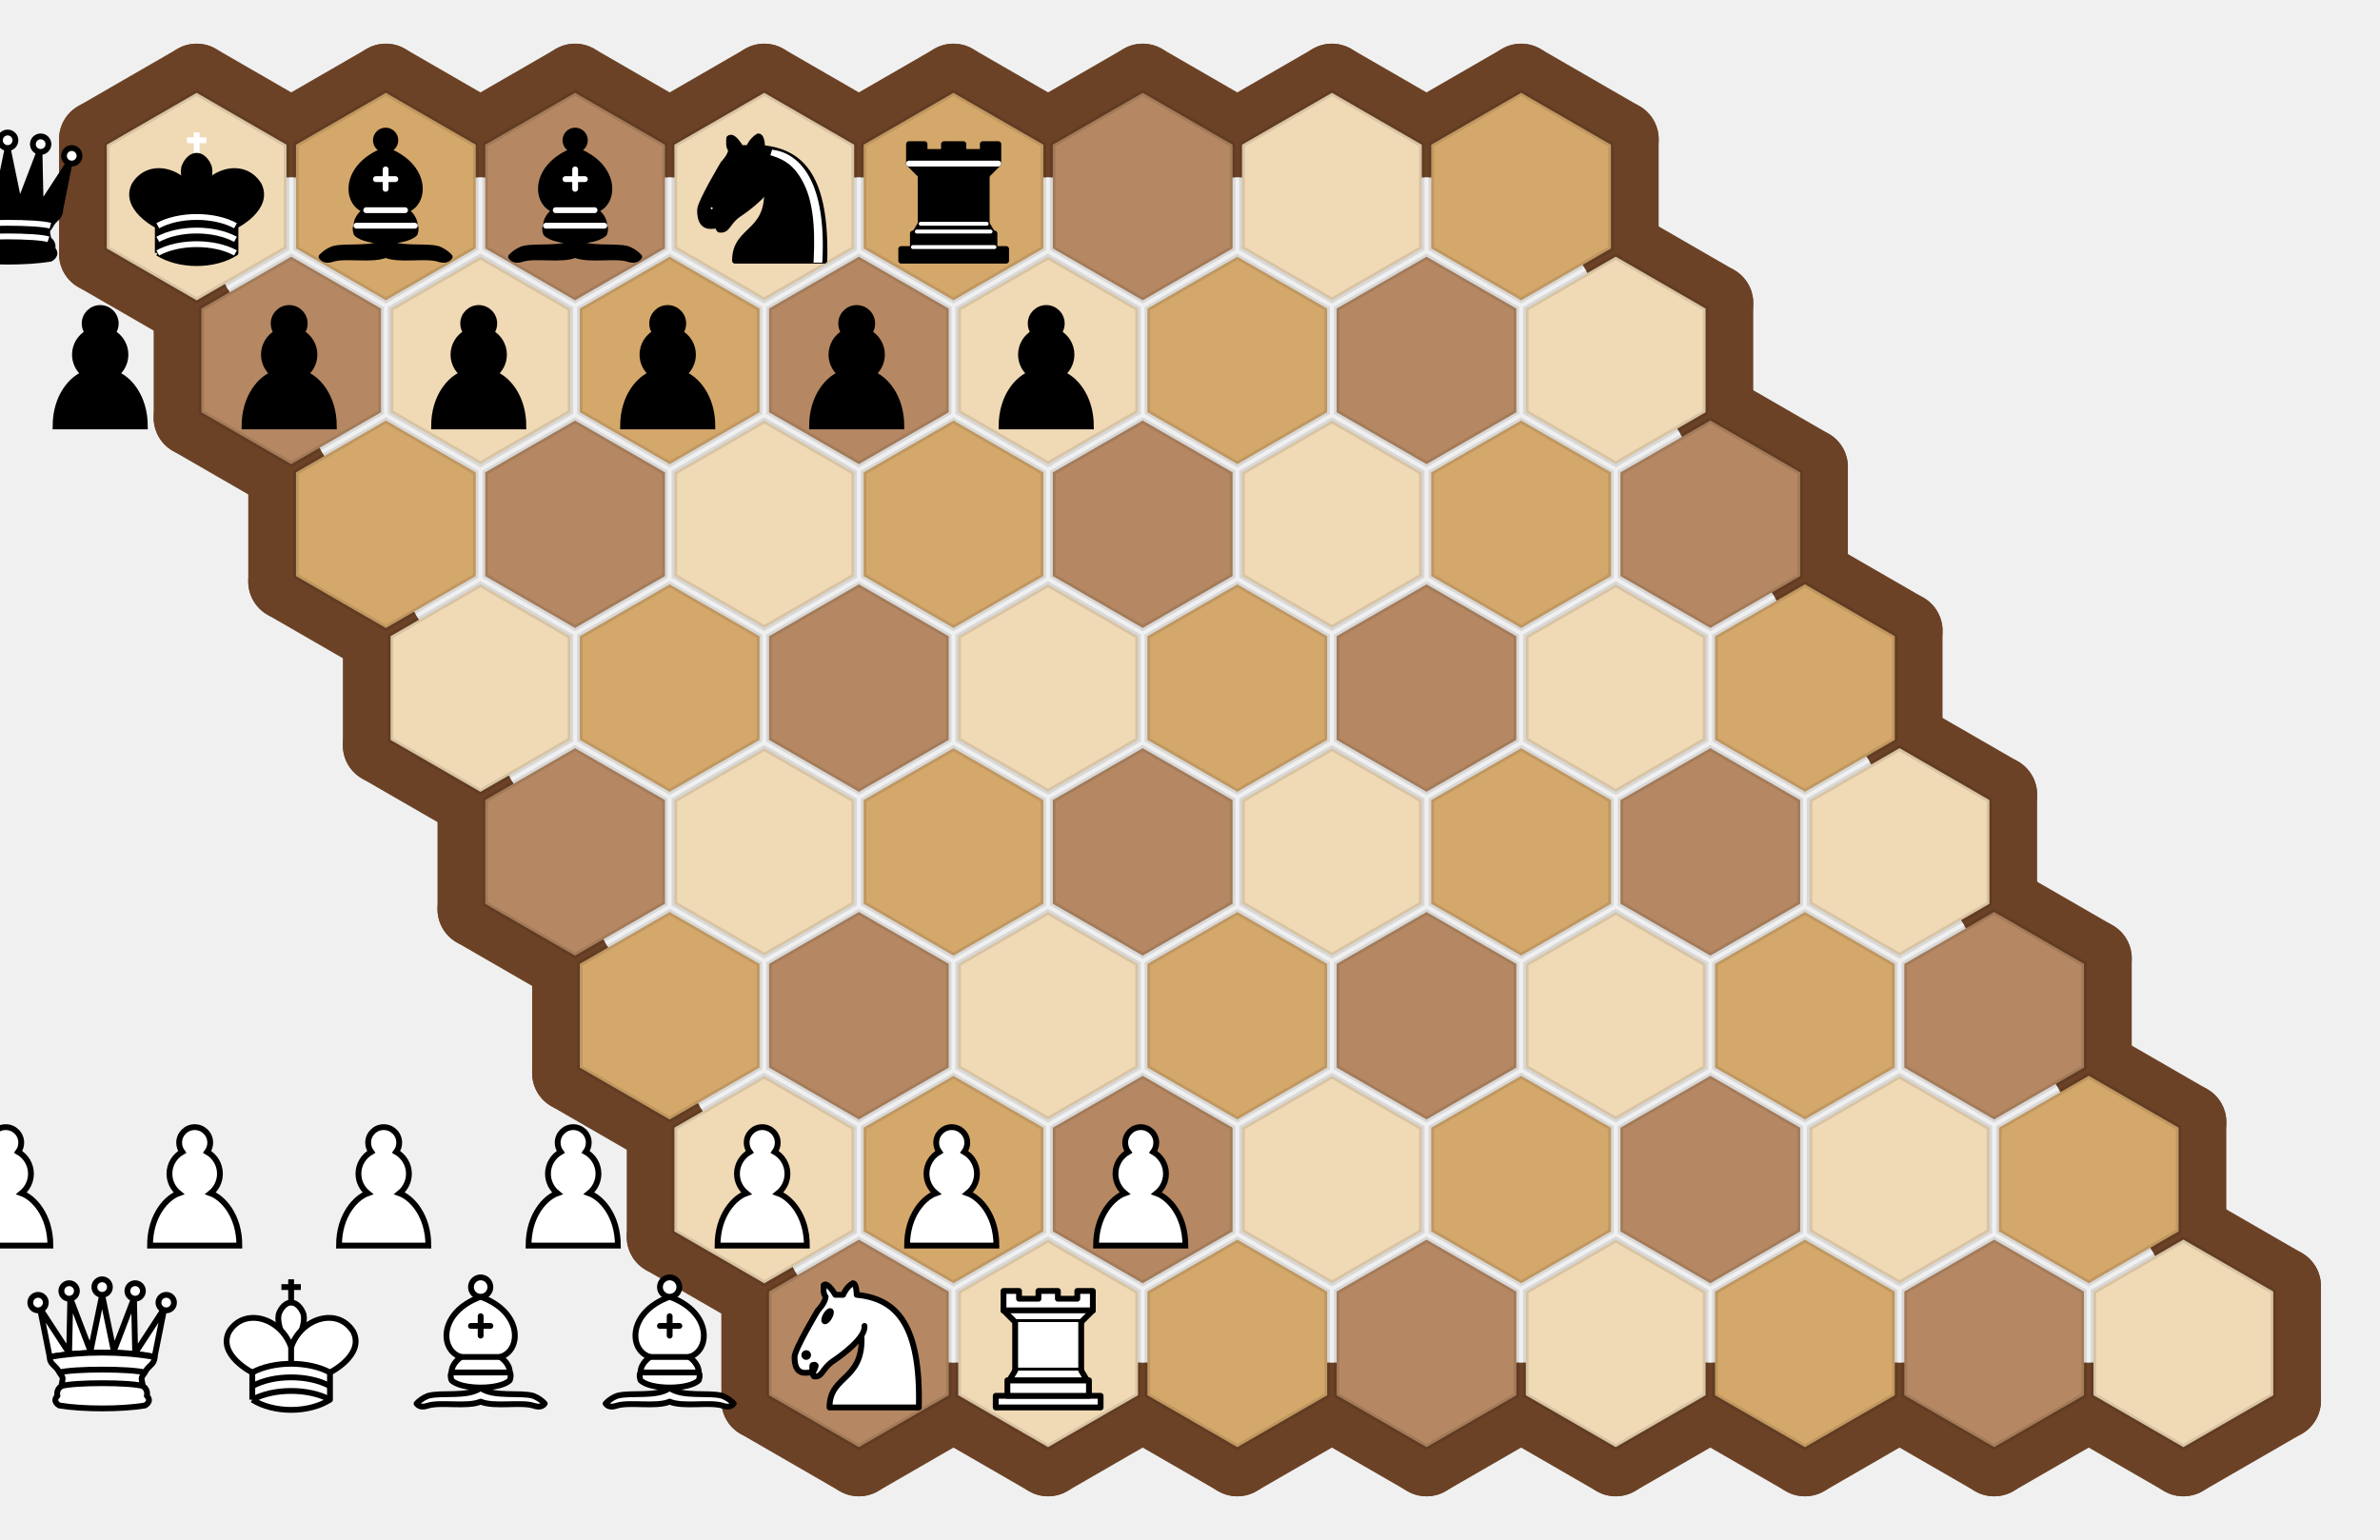
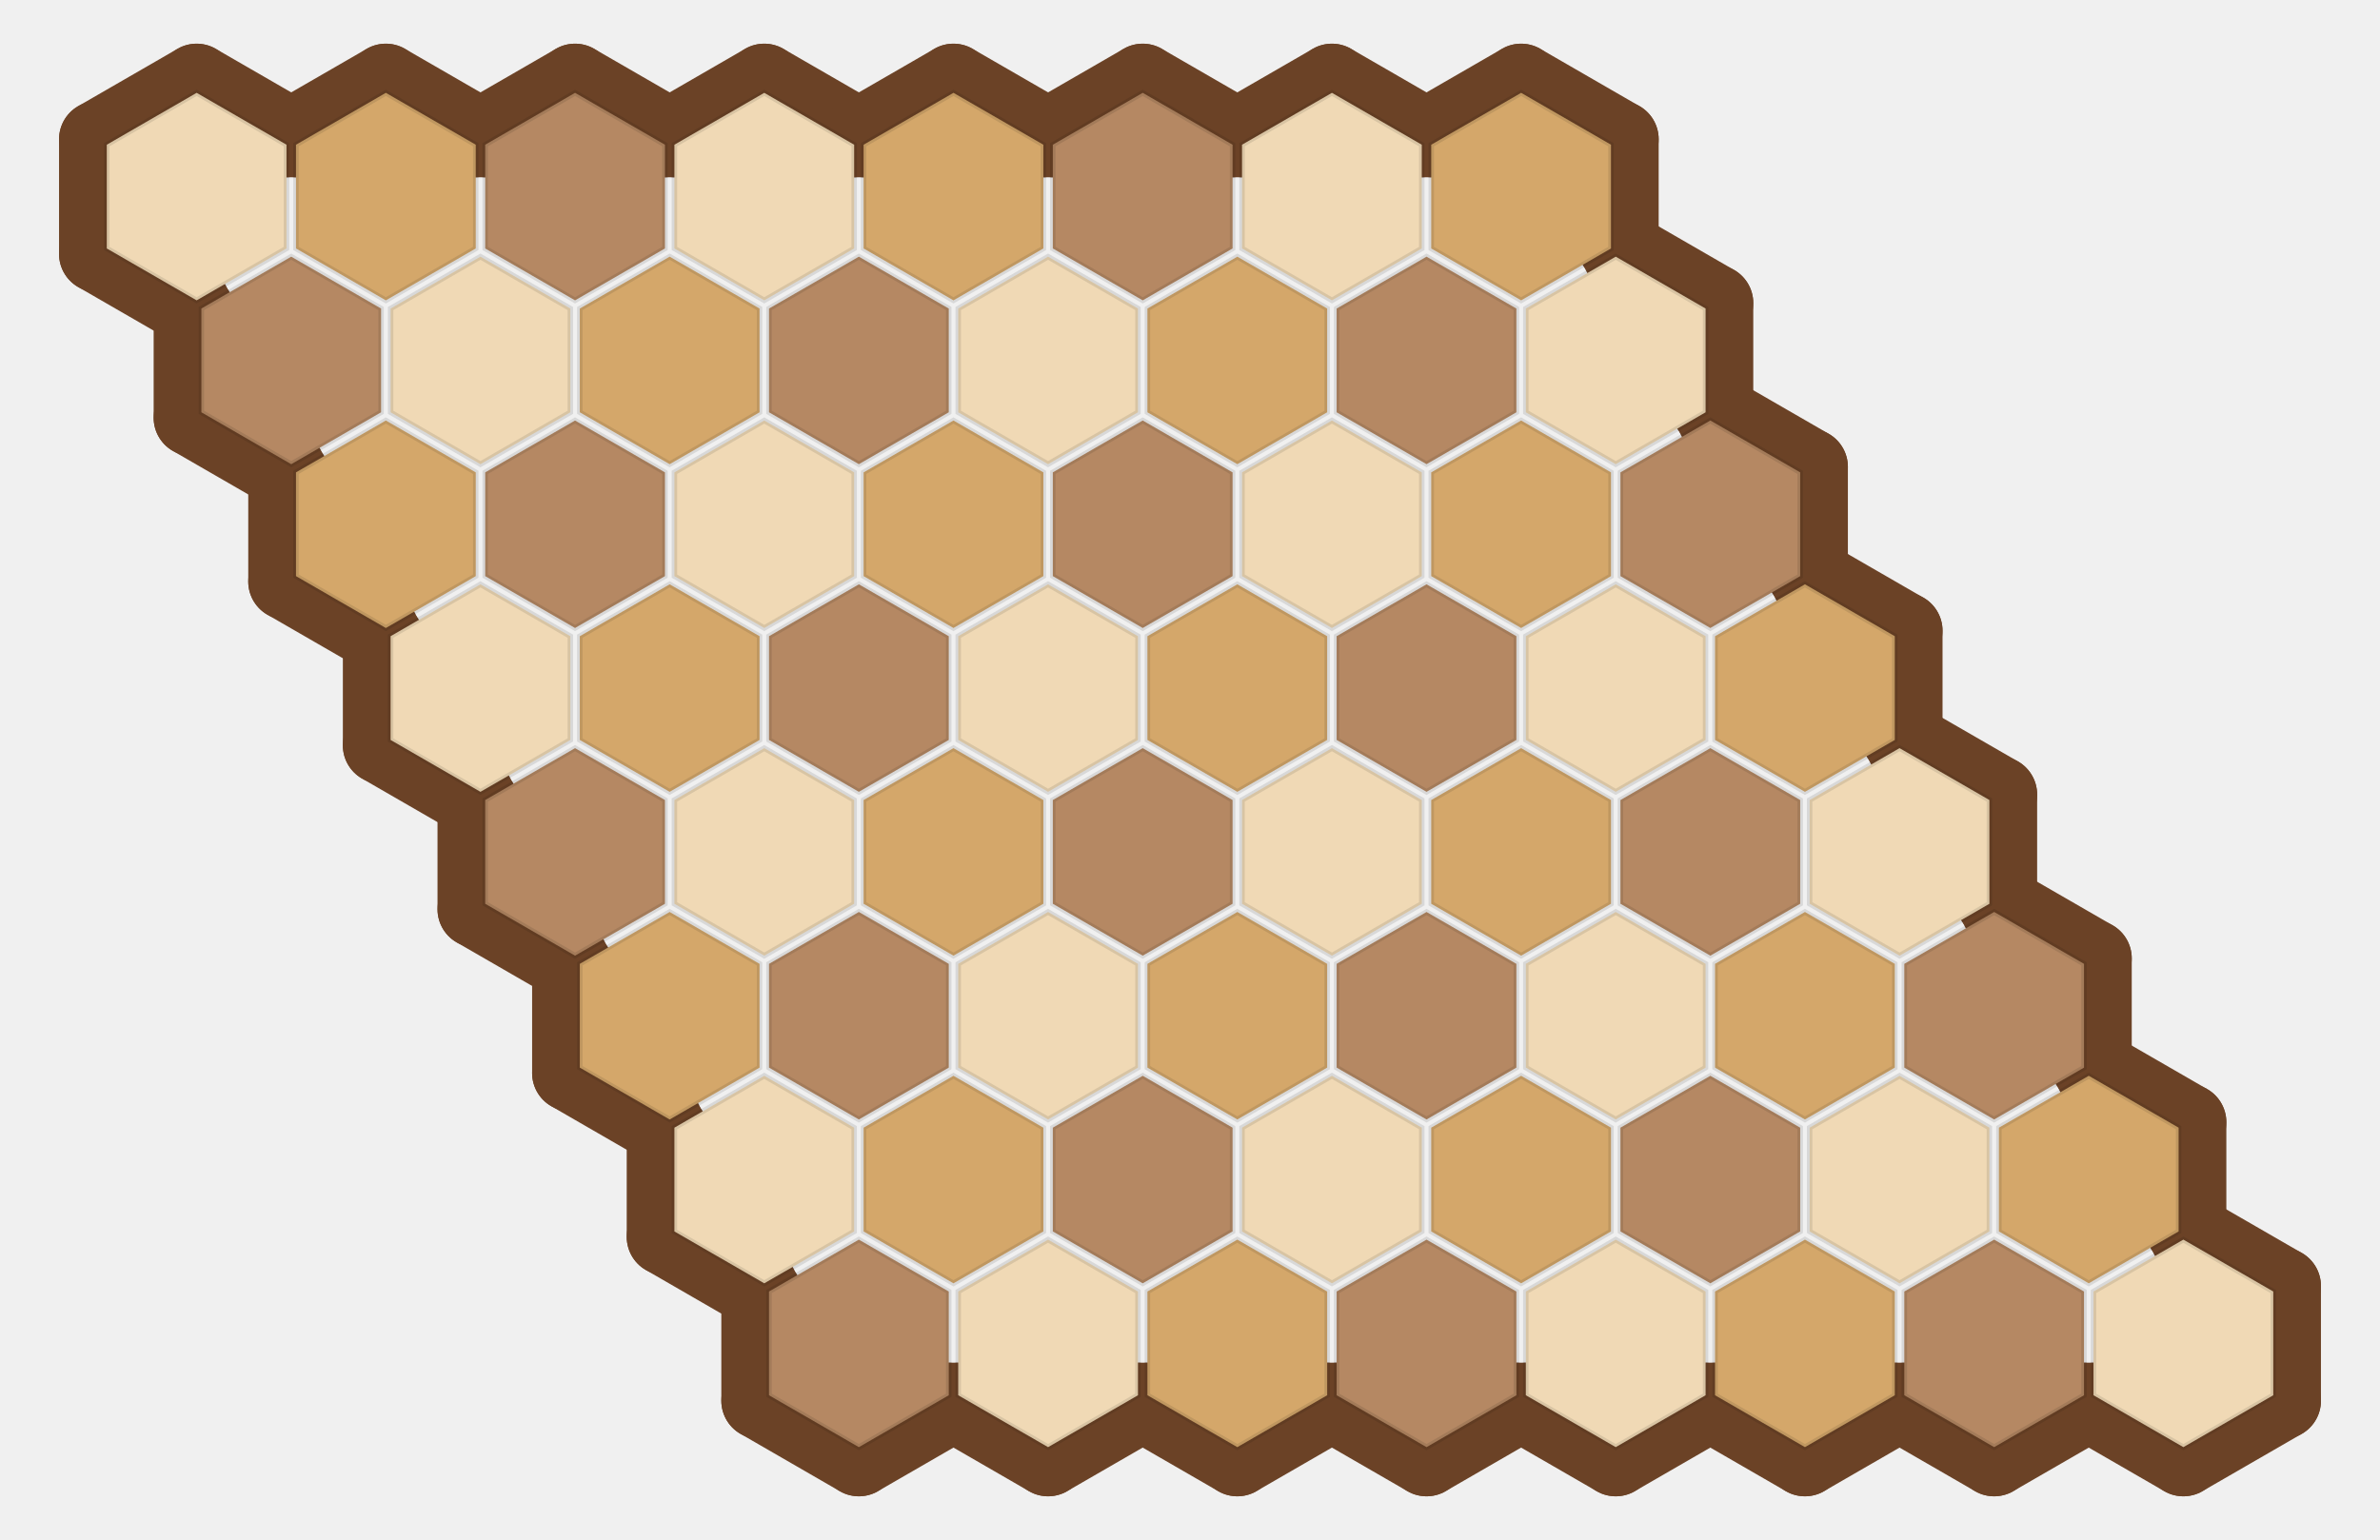
<svg xmlns="http://www.w3.org/2000/svg" viewBox="0 0 435.731 282" width="435.731" height="282">
-   <defs>
-     <symbol id="piece-mce-chess-bQ" viewBox="0 0 45 45">
-       <g style="fill:#000;stroke:#000;stroke-width:1.5;stroke-linejoin:round">
-         <path d="M 9,26 C 17.5,24.5 30,24.5 36,26 L 38.5,13.5 L 31,25 L 30.7,10.9 L 25.5,24.5 L 22.5,10 L 19.5,24.5 L 14.3,10.9 L 14,25 L 6.5,13.5 L 9,26 z" />
-         <path d="M 9,26 C 9,28 10.5,28 11.5,30 C 12.5,31.5 12.5,31 12,33.5 C 10.5,34.5 11,36 11,36 C 9.5,37.5 11.5,38.5 11.5,38.5 C 17.5,39.5 27.5,39.5 33.5,38.5 C 33.5,38.5 35.5,37.5 34,36 C 34,36 34.5,34.5 33,33.5 C 32.5,31 32.5,31.5 33.5,30 C 34.5,28 36,28 36,26 C 27.5,24.5 17.5,24.5 9,26 z" />
-         <path d="M 11.5,30 C 15,29 30,29 33.5,30" style="fill:none;stroke:#fff" />
-         <path d="M 12,33.5 C 15,32.5 30,32.5 33,33.5" style="fill:none;stroke:#fff" />
-         <circle cx="6" cy="12" r="2" style="fill:#fff" />
-         <circle cx="14" cy="9" r="2" style="fill:#fff" />
-         <circle cx="22.5" cy="8" r="2" style="fill:#fff" />
-         <circle cx="31" cy="9" r="2" style="fill:#fff" />
-         <circle cx="39" cy="12" r="2" style="fill:#fff" />
-       </g>
-     </symbol>
-     <symbol id="piece-mce-chess-bP" viewBox="0 0 45 45">
-       <path d="M 22,9 C 19.79,9 18,10.79 18,13 C 18,13.89 18.29,14.71 18.78,15.38 C 16.83,16.5 15.5,18.59 15.5,21 C 15.5,23.03 16.44,24.84 17.91,26.03 C 14.91,27.09 10.5,31.58 10.5,39.5 L 33.5,39.5 C 33.5,31.58 29.09,27.09 26.09,26.03 C 27.56,24.84 28.5,23.03 28.5,21 C 28.5,18.59 27.17,16.5 25.22,15.38 C 25.71,14.71 26,13.89 26,13 C 26,10.79 24.21,9 22,9 z" style="fill:#000;stroke:#000;stroke-width:1.5;stroke-linecap:round" />
-     </symbol>
-     <symbol id="piece-mce-chess-wP" viewBox="0 0 45 45">
-       <path d="M 22,9 C 19.79,9 18,10.79 18,13 C 18,13.89 18.29,14.71 18.78,15.38 C 16.83,16.5 15.5,18.59 15.5,21 C 15.5,23.03 16.44,24.84 17.91,26.03 C 14.91,27.09 10.5,31.58 10.5,39.5 L 33.5,39.5 C 33.5,31.58 29.09,27.09 26.09,26.03 C 27.56,24.84 28.5,23.03 28.5,21 C 28.5,18.59 27.17,16.5 25.22,15.38 C 25.71,14.71 26,13.89 26,13 C 26,10.79 24.21,9 22,9 z" style="fill:#fff;stroke:#000;stroke-width:1.5;stroke-linecap:round" />
-     </symbol>
-     <symbol id="piece-mce-chess-wB" viewBox="0 0 45 45">
-       <g style="fill:none;stroke:#000;stroke-width:1.5;stroke-linecap:round;stroke-linejoin:round">
-         <g style="fill:#fff;stroke-linecap:butt">
-           <path d="M 9,36 C 12.39,35.03 19.11,36.43 22.5,34 C 25.89,36.43 32.61,35.03 36,36 C 36,36 37.65,36.54 39,38 C 38.32,38.97 37.2,38.91 36,38.5 C 32.61,37.53 25.89,38.96 22.5,37.5 C 19.11,38.96 12.39,37.53 9,38.5 C 7.8,38.91 6.68,38.97 6,38 C 7.35,36.54 9,36 9,36 z" />
-           <path d="M 15,32 C 17.5,34.5 27.5,34.5 30,32 C 30.5,30.5 30,30 30,30 C 30,27.5 27.5,26 27.5,26 C 33,24.5 33.5,14.5 22.5,10.5 C 11.5,14.5 12,24.5 17.5,26 C 17.5,26 15,27.5 15,30 C 15,30 14.5,30.5 15,32 z" />
-           <path d="M 25,8 A 2.5,2.5 0 1 1 20,8 A 2.5,2.5 0 1 1 25,8 z" />
-         </g>
-         <path d="M 17.5,26 L 27.5,26 M 15,30 L 30,30 M 22.5,15.5 L 22.5,20.5 M 20,18 L 25,18" style="fill:none;stroke:#000;stroke-linejoin:miter" />
-       </g>
-     </symbol>
-     <symbol id="piece-mce-chess-bB" viewBox="0 0 45 45">
-       <g style="fill:none;stroke:#000;stroke-width:1.5;stroke-linecap:round;stroke-linejoin:round">
-         <g style="fill:#000;stroke-linecap:butt">
-           <path d="M 9,36 C 12.39,35.03 19.11,36.43 22.5,34 C 25.89,36.43 32.61,35.03 36,36 C 36,36 37.65,36.54 39,38 C 38.32,38.97 37.2,38.91 36,38.5 C 32.61,37.53 25.89,38.96 22.5,37.5 C 19.11,38.96 12.39,37.53 9,38.5 C 7.8,38.91 6.68,38.97 6,38 C 7.35,36.54 9,36 9,36 z" />
-           <path d="M 15,32 C 17.5,34.5 27.5,34.5 30,32 C 30.5,30.5 30,30 30,30 C 30,27.5 27.5,26 27.5,26 C 33,24.5 33.5,14.5 22.5,10.5 C 11.5,14.5 12,24.5 17.5,26 C 17.5,26 15,27.5 15,30 C 15,30 14.5,30.5 15,32 z" />
-           <path d="M 25,8 A 2.5,2.5 0 1 1 20,8 A 2.5,2.5 0 1 1 25,8 z" />
-         </g>
-         <path d="M 17.5,26 L 27.5,26 M 15,30 L 30,30 M 22.5,15.5 L 22.5,20.5 M 20,18 L 25,18" style="fill:none;stroke:#fff;stroke-linejoin:miter" />
-       </g>
-     </symbol>
-     <symbol id="piece-mce-chess-bN" viewBox="0 0 45 45">
-       <g style="fill:none;stroke:#000;stroke-width:1.5;stroke-linecap:round;stroke-linejoin:round">
-         <path d="M 22,10 C 32.5,11 38.5,18 38,39 L 15,39 C 15,30 25,32.5 23,18" style="fill:#000" />
-         <path d="M 24,18 C 24.38,20.91 18.45,25.37 16,27 C 13,29 13.18,31.34 11,31 C 9.958,30.06 12.41,27.96 11,28 C 10,28 11.19,29.23 10,30 C 9,30 5.997,31 6,26 C 6,24 12,14 12,14 C 12,14 13.89,12.1 14,10.5 C 13.27,9.506 13.5,8.5 13.5,7.5 C 14.5,6.5 16.5,10 16.5,10 L 18.5,10 C 18.5,10 19.28,8.008 21,7 C 22,7 22,10 22,10" style="fill:#000" />
-         <path d="M 9.5,25.5 A 0.5,0.5 0 1 1 8.5,25.5 A 0.5,0.5 0 1 1 9.5,25.5 z" style="fill:#fff" />
-         <path d="M 15,15.5 A 0.5,1.5 0 1 1 14,15.5 A 0.5,1.5 0 1 1 15,15.5 z" transform="matrix(0.866,0.5,-0.5,0.866,9.693,-5.173)" style="fill:#fff" />
-         <path d="M 24.55,10.4 L 24.1,11.85 L 24.6,12 C 27.75,13 30.25,14.49 32.5,18.75 C 34.75,23.01 35.75,29.06 35.25,39 L 35.2,39.5 L 37.45,39.5 L 37.5,39 C 38,28.94 36.62,22.15 34.25,17.66 C 31.88,13.17 28.46,11.02 25.06,10.5 L 24.55,10.4 z" style="fill:#fff;stroke:none" />
-       </g>
-     </symbol>
-     <symbol id="piece-mce-chess-wK" viewBox="0 0 45 45">
-       <g style="fill:#fff;stroke:#000;stroke-width:1.5;stroke-linejoin:round">
-         <path d="M 22.5,11.63 L 22.5,6" style="fill:none;stroke-linejoin:miter" />
-         <path d="M 20,8 L 25,8" style="fill:none;stroke-linejoin:miter" />
-         <path d="M 22.5,25 C 22.5,25 27,17.5 25.5,14.5 C 25.5,14.5 24.5,12 22.5,12 C 20.5,12 19.5,14.5 19.5,14.5 C 18,17.5 22.5,25 22.5,25" />
-         <path d="M 12.5,37 C 18,40.5 27,40.5 32.5,37 L 32.5,30 C 32.5,30 41.5,25.5 38.5,19.5 C 34.5,13 25,16 22.5,23.5 L 22.5,27 L 22.5,23.5 C 20,16 10.5,13 6.5,19.5 C 3.5,25.5 12.5,30 12.5,30 L 12.5,37" />
-         <path d="M 12.5,30 C 18,27 27,27 32.5,30" />
-         <path d="M 12.5,33.5 C 18,30.5 27,30.5 32.5,33.5" />
-         <path d="M 12.5,37 C 18,34 27,34 32.5,37" />
-       </g>
-     </symbol>
-     <symbol id="piece-mce-chess-bR" viewBox="0 0 45 45">
-       <g style="fill:#000;stroke:#000;stroke-width:1.5;stroke-linecap:round;stroke-linejoin:round">
-         <path d="M 9,39 L 36,39 L 36,36 L 9,36 L 9,39 z" />
-         <path d="M 12,36 L 12,32 L 33,32 L 33,36 L 12,36 z" />
-         <path d="M 11,14 L 11,9 L 15,9 L 15,11 L 20,11 L 20,9 L 25,9 L 25,11 L 30,11 L 30,9 L 34,9 L 34,14" />
-         <path d="M 34,14 L 31,17 L 14,17 L 11,14" />
-         <path d="M 31,17 L 31,29.5 L 14,29.5 L 14,17" />
-         <path d="M 31,29.5 L 32.5,32 L 12.5,32 L 14,29.5" />
-         <path d="M 11,14 L 34,14" style="fill:none;stroke:#fff;stroke-linejoin:miter" />
-         <path d="M 12,35.5 L 33,35.5" style="fill:none;stroke:#fff;stroke-width:1" />
-         <path d="M 13,31.5 L 32,31.5" style="fill:none;stroke:#fff;stroke-width:1" />
-         <path d="M 14,29.5 L 31,29.5" style="fill:none;stroke:#fff;stroke-width:1" />
-       </g>
-     </symbol>
-     <symbol id="piece-mce-chess-wQ" viewBox="0 0 45 45">
-       <g style="fill:#fff;stroke:#000;stroke-width:1.5;stroke-linejoin:round">
-         <path d="M 9,26 C 17.5,24.5 30,24.5 36,26 L 38.5,13.5 L 31,25 L 30.7,10.9 L 25.5,24.5 L 22.5,10 L 19.5,24.5 L 14.3,10.9 L 14,25 L 6.5,13.5 L 9,26 z" />
-         <path d="M 9,26 C 9,28 10.5,28 11.5,30 C 12.5,31.5 12.5,31 12,33.5 C 10.5,34.5 11,36 11,36 C 9.5,37.5 11.5,38.5 11.5,38.5 C 17.5,39.5 27.5,39.5 33.5,38.5 C 33.5,38.5 35.5,37.5 34,36 C 34,36 34.5,34.5 33,33.5 C 32.5,31 32.5,31.5 33.5,30 C 34.5,28 36,28 36,26 C 27.5,24.5 17.5,24.5 9,26 z" />
-         <path d="M 11.5,30 C 15,29 30,29 33.5,30" style="fill:none" />
-         <path d="M 12,33.5 C 15,32.5 30,32.5 33,33.5" style="fill:none" />
-         <circle cx="6" cy="12" r="2" />
-         <circle cx="14" cy="9" r="2" />
-         <circle cx="22.5" cy="8" r="2" />
-         <circle cx="31" cy="9" r="2" />
-         <circle cx="39" cy="12" r="2" />
-       </g>
-     </symbol>
-     <symbol id="piece-mce-chess-wN" viewBox="0 0 45 45">
-       <g style="fill:none;stroke:#000;stroke-width:1.5;stroke-linecap:round;stroke-linejoin:round">
-         <path d="M 22,10 C 32.5,11 38.5,18 38,39 L 15,39 C 15,30 25,32.5 23,18" style="fill:#fff" />
-         <path d="M 24,18 C 24.38,20.91 18.45,25.37 16,27 C 13,29 13.18,31.34 11,31 C 9.958,30.06 12.41,27.96 11,28 C 10,28 11.19,29.23 10,30 C 9,30 5.997,31 6,26 C 6,24 12,14 12,14 C 12,14 13.89,12.1 14,10.5 C 13.27,9.506 13.5,8.5 13.5,7.5 C 14.5,6.5 16.5,10 16.5,10 L 18.5,10 C 18.5,10 19.28,8.008 21,7 C 22,7 22,10 22,10" style="fill:#fff" />
-         <path d="M 9.5,25.5 A 0.5,0.5 0 1 1 8.5,25.5 A 0.5,0.5 0 1 1 9.5,25.5 z" style="fill:#000" />
-         <path d="M 15,15.5 A 0.5,1.5 0 1 1 14,15.5 A 0.5,1.5 0 1 1 15,15.5 z" transform="matrix(0.866,0.5,-0.5,0.866,9.693,-5.173)" style="fill:#000" />
-       </g>
-     </symbol>
-     <symbol id="piece-mce-chess-wR" viewBox="0 0 45 45">
-       <g style="fill:#fff;stroke:#000;stroke-width:1.5;stroke-linecap:round;stroke-linejoin:round">
-         <path d="M 9,39 L 36,39 L 36,36 L 9,36 L 9,39 z" />
-         <path d="M 12,36 L 12,32 L 33,32 L 33,36 L 12,36 z" />
-         <path d="M 11,14 L 11,9 L 15,9 L 15,11 L 20,11 L 20,9 L 25,9 L 25,11 L 30,11 L 30,9 L 34,9 L 34,14" />
-         <path d="M 34,14 L 31,17 L 14,17 L 11,14" />
-         <path d="M 31,17 L 31,29.5 L 14,29.5 L 14,17" />
-         <path d="M 31,29.5 L 32.5,32 L 12.5,32 L 14,29.5" />
-         <path d="M 11,14 L 34,14" style="fill:none" />
-       </g>
-     </symbol>
-     <symbol id="piece-mce-chess-bK" viewBox="0 0 45 45">
-       <g style="fill:#000;stroke:#000;stroke-width:1.5;stroke-linejoin:round">
-         <path d="M 22.5,11.63 L 22.5,6" style="fill:none;stroke:#fff;stroke-linejoin:miter" />
-         <path d="M 20,8 L 25,8" style="fill:none;stroke:#fff;stroke-linejoin:miter" />
-         <path d="M 22.5,25 C 22.5,25 27,17.5 25.5,14.5 C 25.5,14.5 24.5,12 22.5,12 C 20.5,12 19.5,14.5 19.5,14.5 C 18,17.5 22.5,25 22.5,25" />
-         <path d="M 12.5,37 C 18,40.5 27,40.5 32.5,37 L 32.5,30 C 32.5,30 41.5,25.5 38.5,19.5 C 34.5,13 25,16 22.5,23.5 L 22.5,27 L 22.5,23.5 C 20,16 10.5,13 6.5,19.5 C 3.5,25.5 12.5,30 12.5,30 L 12.5,37" />
-         <path d="M 12.5,30 C 18,27 27,27 32.5,30" style="fill:none;stroke:#fff" />
-         <path d="M 12.5,33.5 C 18,30.5 27,30.5 32.5,33.5" style="fill:none;stroke:#fff" />
-         <path d="M 12.5,37 C 18,34 27,34 32.5,37" style="fill:none;stroke:#fff" />
-       </g>
-     </symbol>
-   </defs>
  <g fill="none" stroke="#6b4226" stroke-width="14" stroke-linecap="round" stroke-linejoin="round">
    <line x1="36.00" y1="57.00" x2="17.81" y2="46.50" />
    <line x1="17.81" y1="46.50" x2="17.81" y2="25.50" />
    <line x1="17.81" y1="25.50" x2="36.00" y2="15.00" />
    <line x1="36.00" y1="15.00" x2="54.19" y2="25.50" />
    <line x1="52.45" y1="25.50" x2="70.64" y2="15.00" />
    <line x1="70.64" y1="15.00" x2="88.83" y2="25.50" />
    <line x1="87.10" y1="25.50" x2="105.28" y2="15.00" />
    <line x1="105.28" y1="15.00" x2="123.47" y2="25.50" />
    <line x1="121.74" y1="25.50" x2="139.92" y2="15.00" />
    <line x1="139.92" y1="15.00" x2="158.11" y2="25.50" />
    <line x1="156.38" y1="25.50" x2="174.56" y2="15.00" />
    <line x1="174.56" y1="15.00" x2="192.75" y2="25.50" />
    <line x1="191.02" y1="25.50" x2="209.21" y2="15.00" />
    <line x1="209.21" y1="15.00" x2="227.39" y2="25.50" />
    <line x1="225.66" y1="25.50" x2="243.85" y2="15.00" />
    <line x1="243.85" y1="15.00" x2="262.03" y2="25.50" />
    <line x1="296.67" y1="25.50" x2="296.67" y2="46.50" />
    <line x1="260.30" y1="25.50" x2="278.49" y2="15.00" />
    <line x1="278.49" y1="15.00" x2="296.67" y2="25.50" />
    <line x1="53.32" y1="87.00" x2="35.13" y2="76.50" />
    <line x1="35.13" y1="76.50" x2="35.13" y2="55.50" />
    <line x1="313.99" y1="55.50" x2="313.99" y2="76.50" />
    <line x1="295.81" y1="45.00" x2="313.99" y2="55.50" />
    <line x1="70.64" y1="117.00" x2="52.45" y2="106.50" />
    <line x1="52.45" y1="106.50" x2="52.45" y2="85.50" />
    <line x1="331.31" y1="85.50" x2="331.31" y2="106.50" />
    <line x1="313.13" y1="75.00" x2="331.31" y2="85.50" />
    <line x1="87.96" y1="147.00" x2="69.77" y2="136.50" />
    <line x1="69.77" y1="136.50" x2="69.77" y2="115.50" />
    <line x1="348.64" y1="115.50" x2="348.64" y2="136.50" />
    <line x1="330.45" y1="105.00" x2="348.64" y2="115.50" />
    <line x1="105.28" y1="177.00" x2="87.10" y2="166.50" />
    <line x1="87.10" y1="166.50" x2="87.10" y2="145.50" />
    <line x1="365.96" y1="145.50" x2="365.96" y2="166.50" />
    <line x1="347.77" y1="135.00" x2="365.96" y2="145.50" />
    <line x1="122.60" y1="207.00" x2="104.42" y2="196.50" />
    <line x1="104.42" y1="196.50" x2="104.42" y2="175.50" />
    <line x1="383.28" y1="175.50" x2="383.28" y2="196.50" />
    <line x1="365.09" y1="165.00" x2="383.28" y2="175.50" />
    <line x1="139.92" y1="237.00" x2="121.74" y2="226.50" />
    <line x1="121.74" y1="226.50" x2="121.74" y2="205.50" />
    <line x1="400.60" y1="205.50" x2="400.60" y2="226.50" />
    <line x1="382.41" y1="195.00" x2="400.60" y2="205.50" />
    <line x1="175.43" y1="256.50" x2="157.24" y2="267.00" />
    <line x1="157.24" y1="267.00" x2="139.06" y2="256.50" />
    <line x1="139.06" y1="256.50" x2="139.06" y2="235.50" />
    <line x1="210.07" y1="256.50" x2="191.88" y2="267.00" />
    <line x1="191.88" y1="267.00" x2="173.70" y2="256.50" />
    <line x1="244.71" y1="256.50" x2="226.53" y2="267.00" />
    <line x1="226.53" y1="267.00" x2="208.34" y2="256.50" />
    <line x1="279.35" y1="256.50" x2="261.17" y2="267.00" />
    <line x1="261.17" y1="267.00" x2="242.98" y2="256.50" />
    <line x1="313.99" y1="256.50" x2="295.81" y2="267.00" />
    <line x1="295.81" y1="267.00" x2="277.62" y2="256.50" />
    <line x1="348.64" y1="256.50" x2="330.45" y2="267.00" />
    <line x1="330.45" y1="267.00" x2="312.26" y2="256.50" />
    <line x1="383.28" y1="256.50" x2="365.09" y2="267.00" />
    <line x1="365.09" y1="267.00" x2="346.90" y2="256.50" />
    <line x1="417.92" y1="235.50" x2="417.92" y2="256.50" />
    <line x1="417.92" y1="256.50" x2="399.73" y2="267.00" />
    <line x1="399.73" y1="267.00" x2="381.54" y2="256.50" />
    <line x1="399.73" y1="225.00" x2="417.92" y2="235.50" />
  </g>
  <polygon points="52.45,26.50 52.45,45.50 36.00,55.00 19.55,45.50 19.55,26.50 36.00,17.00" fill="#f0d9b5" stroke="rgba(0,0,0,0.1)" stroke-width="1" data-sq="0,0" class="board-cell" />
  <polygon points="87.10,26.50 87.10,45.50 70.64,55.00 54.19,45.50 54.19,26.50 70.64,17.00" fill="#d4a76a" stroke="rgba(0,0,0,0.1)" stroke-width="1" data-sq="1,0" class="board-cell" />
  <polygon points="121.74,26.50 121.74,45.50 105.28,55.00 88.83,45.50 88.83,26.50 105.28,17.00" fill="#b58863" stroke="rgba(0,0,0,0.1)" stroke-width="1" data-sq="2,0" class="board-cell" />
  <polygon points="156.38,26.50 156.38,45.50 139.92,55.00 123.47,45.50 123.47,26.50 139.92,17.00" fill="#f0d9b5" stroke="rgba(0,0,0,0.1)" stroke-width="1" data-sq="3,0" class="board-cell" />
  <polygon points="191.02,26.50 191.02,45.50 174.56,55.00 158.11,45.50 158.11,26.50 174.56,17.00" fill="#d4a76a" stroke="rgba(0,0,0,0.1)" stroke-width="1" data-sq="4,0" class="board-cell" />
  <polygon points="225.66,26.50 225.66,45.50 209.21,55.00 192.75,45.50 192.75,26.50 209.21,17.00" fill="#b58863" stroke="rgba(0,0,0,0.1)" stroke-width="1" data-sq="5,0" class="board-cell" />
  <polygon points="260.30,26.50 260.30,45.50 243.85,55.00 227.39,45.50 227.39,26.50 243.85,17.00" fill="#f0d9b5" stroke="rgba(0,0,0,0.1)" stroke-width="1" data-sq="6,0" class="board-cell" />
  <polygon points="294.94,26.50 294.94,45.50 278.49,55.00 262.03,45.50 262.03,26.50 278.49,17.00" fill="#d4a76a" stroke="rgba(0,0,0,0.1)" stroke-width="1" data-sq="7,0" class="board-cell" />
  <polygon points="69.77,56.50 69.77,75.50 53.32,85.00 36.87,75.50 36.87,56.50 53.32,47.00" fill="#b58863" stroke="rgba(0,0,0,0.1)" stroke-width="1" data-sq="0,1" class="board-cell" />
  <polygon points="104.42,56.50 104.42,75.50 87.96,85.00 71.51,75.50 71.51,56.50 87.96,47.00" fill="#f0d9b5" stroke="rgba(0,0,0,0.1)" stroke-width="1" data-sq="1,1" class="board-cell" />
  <polygon points="139.06,56.50 139.06,75.50 122.60,85.00 106.15,75.50 106.15,56.50 122.60,47.00" fill="#d4a76a" stroke="rgba(0,0,0,0.1)" stroke-width="1" data-sq="2,1" class="board-cell" />
  <polygon points="173.70,56.50 173.70,75.50 157.24,85.00 140.79,75.50 140.79,56.50 157.24,47.00" fill="#b58863" stroke="rgba(0,0,0,0.1)" stroke-width="1" data-sq="3,1" class="board-cell" />
  <polygon points="208.34,56.50 208.34,75.50 191.88,85.00 175.43,75.50 175.43,56.50 191.88,47.00" fill="#f0d9b5" stroke="rgba(0,0,0,0.1)" stroke-width="1" data-sq="4,1" class="board-cell" />
  <polygon points="242.98,56.50 242.98,75.50 226.53,85.00 210.07,75.50 210.07,56.50 226.53,47.00" fill="#d4a76a" stroke="rgba(0,0,0,0.1)" stroke-width="1" data-sq="5,1" class="board-cell" />
  <polygon points="277.62,56.50 277.62,75.50 261.17,85.00 244.71,75.50 244.71,56.50 261.17,47.00" fill="#b58863" stroke="rgba(0,0,0,0.1)" stroke-width="1" data-sq="6,1" class="board-cell" />
  <polygon points="312.26,56.50 312.26,75.50 295.81,85.00 279.35,75.50 279.35,56.50 295.81,47.00" fill="#f0d9b5" stroke="rgba(0,0,0,0.1)" stroke-width="1" data-sq="7,1" class="board-cell" />
  <polygon points="87.10,86.50 87.10,105.50 70.64,115.00 54.19,105.50 54.19,86.50 70.64,77.00" fill="#d4a76a" stroke="rgba(0,0,0,0.1)" stroke-width="1" data-sq="0,2" class="board-cell" />
  <polygon points="121.74,86.50 121.74,105.50 105.28,115.00 88.83,105.50 88.83,86.50 105.28,77.00" fill="#b58863" stroke="rgba(0,0,0,0.1)" stroke-width="1" data-sq="1,2" class="board-cell" />
  <polygon points="156.38,86.50 156.38,105.50 139.92,115.00 123.47,105.50 123.47,86.50 139.92,77.00" fill="#f0d9b5" stroke="rgba(0,0,0,0.1)" stroke-width="1" data-sq="2,2" class="board-cell" />
  <polygon points="191.02,86.50 191.02,105.50 174.56,115.00 158.11,105.50 158.11,86.50 174.56,77.00" fill="#d4a76a" stroke="rgba(0,0,0,0.1)" stroke-width="1" data-sq="3,2" class="board-cell" />
  <polygon points="225.66,86.50 225.66,105.50 209.21,115.00 192.75,105.50 192.75,86.50 209.21,77.00" fill="#b58863" stroke="rgba(0,0,0,0.1)" stroke-width="1" data-sq="4,2" class="board-cell" />
  <polygon points="260.30,86.50 260.30,105.50 243.85,115.00 227.39,105.50 227.39,86.50 243.85,77.00" fill="#f0d9b5" stroke="rgba(0,0,0,0.1)" stroke-width="1" data-sq="5,2" class="board-cell" />
  <polygon points="294.94,86.50 294.94,105.50 278.49,115.00 262.03,105.50 262.03,86.50 278.49,77.00" fill="#d4a76a" stroke="rgba(0,0,0,0.1)" stroke-width="1" data-sq="6,2" class="board-cell" />
  <polygon points="329.58,86.50 329.58,105.50 313.13,115.00 296.67,105.50 296.67,86.50 313.13,77.00" fill="#b58863" stroke="rgba(0,0,0,0.1)" stroke-width="1" data-sq="7,2" class="board-cell" />
  <polygon points="104.42,116.50 104.42,135.50 87.96,145.00 71.51,135.50 71.51,116.50 87.96,107.00" fill="#f0d9b5" stroke="rgba(0,0,0,0.1)" stroke-width="1" data-sq="0,3" class="board-cell" />
  <polygon points="139.06,116.50 139.06,135.50 122.60,145.00 106.15,135.50 106.15,116.50 122.60,107.00" fill="#d4a76a" stroke="rgba(0,0,0,0.1)" stroke-width="1" data-sq="1,3" class="board-cell" />
  <polygon points="173.70,116.50 173.70,135.50 157.24,145.00 140.79,135.50 140.79,116.50 157.24,107.00" fill="#b58863" stroke="rgba(0,0,0,0.1)" stroke-width="1" data-sq="2,3" class="board-cell" />
  <polygon points="208.34,116.50 208.34,135.50 191.88,145.00 175.43,135.50 175.43,116.50 191.88,107.00" fill="#f0d9b5" stroke="rgba(0,0,0,0.1)" stroke-width="1" data-sq="3,3" class="board-cell" />
  <polygon points="242.98,116.50 242.98,135.50 226.53,145.00 210.07,135.50 210.07,116.50 226.53,107.00" fill="#d4a76a" stroke="rgba(0,0,0,0.1)" stroke-width="1" data-sq="4,3" class="board-cell" />
  <polygon points="277.62,116.50 277.62,135.50 261.17,145.00 244.71,135.50 244.71,116.50 261.17,107.00" fill="#b58863" stroke="rgba(0,0,0,0.1)" stroke-width="1" data-sq="5,3" class="board-cell" />
  <polygon points="312.26,116.50 312.26,135.50 295.81,145.00 279.35,135.50 279.35,116.50 295.81,107.00" fill="#f0d9b5" stroke="rgba(0,0,0,0.1)" stroke-width="1" data-sq="6,3" class="board-cell" />
  <polygon points="346.90,116.50 346.90,135.50 330.45,145.00 313.99,135.50 313.99,116.50 330.45,107.00" fill="#d4a76a" stroke="rgba(0,0,0,0.1)" stroke-width="1" data-sq="7,3" class="board-cell" />
  <polygon points="121.74,146.50 121.74,165.50 105.28,175.00 88.83,165.50 88.83,146.50 105.28,137.00" fill="#b58863" stroke="rgba(0,0,0,0.1)" stroke-width="1" data-sq="0,4" class="board-cell" />
  <polygon points="156.38,146.50 156.38,165.50 139.92,175.00 123.47,165.50 123.47,146.50 139.92,137.00" fill="#f0d9b5" stroke="rgba(0,0,0,0.1)" stroke-width="1" data-sq="1,4" class="board-cell" />
  <polygon points="191.02,146.50 191.02,165.50 174.56,175.00 158.11,165.50 158.11,146.50 174.56,137.00" fill="#d4a76a" stroke="rgba(0,0,0,0.1)" stroke-width="1" data-sq="2,4" class="board-cell" />
  <polygon points="225.66,146.50 225.66,165.50 209.21,175.00 192.75,165.50 192.75,146.50 209.21,137.00" fill="#b58863" stroke="rgba(0,0,0,0.1)" stroke-width="1" data-sq="3,4" class="board-cell" />
  <polygon points="260.30,146.50 260.30,165.50 243.85,175.00 227.39,165.50 227.39,146.50 243.85,137.00" fill="#f0d9b5" stroke="rgba(0,0,0,0.1)" stroke-width="1" data-sq="4,4" class="board-cell" />
  <polygon points="294.94,146.50 294.94,165.50 278.49,175.00 262.03,165.50 262.03,146.50 278.49,137.00" fill="#d4a76a" stroke="rgba(0,0,0,0.1)" stroke-width="1" data-sq="5,4" class="board-cell" />
  <polygon points="329.58,146.50 329.58,165.50 313.13,175.00 296.67,165.50 296.67,146.50 313.13,137.00" fill="#b58863" stroke="rgba(0,0,0,0.1)" stroke-width="1" data-sq="6,4" class="board-cell" />
  <polygon points="364.22,146.50 364.22,165.50 347.77,175.00 331.31,165.50 331.31,146.50 347.77,137.00" fill="#f0d9b5" stroke="rgba(0,0,0,0.1)" stroke-width="1" data-sq="7,4" class="board-cell" />
  <polygon points="139.06,176.50 139.06,195.50 122.60,205.00 106.15,195.50 106.15,176.50 122.60,167.00" fill="#d4a76a" stroke="rgba(0,0,0,0.1)" stroke-width="1" data-sq="0,5" class="board-cell" />
  <polygon points="173.70,176.50 173.70,195.50 157.24,205.00 140.79,195.50 140.79,176.50 157.24,167.00" fill="#b58863" stroke="rgba(0,0,0,0.1)" stroke-width="1" data-sq="1,5" class="board-cell" />
  <polygon points="208.34,176.50 208.34,195.50 191.88,205.00 175.43,195.50 175.43,176.50 191.88,167.00" fill="#f0d9b5" stroke="rgba(0,0,0,0.1)" stroke-width="1" data-sq="2,5" class="board-cell" />
  <polygon points="242.98,176.50 242.98,195.50 226.53,205.00 210.07,195.50 210.07,176.50 226.53,167.00" fill="#d4a76a" stroke="rgba(0,0,0,0.1)" stroke-width="1" data-sq="3,5" class="board-cell" />
  <polygon points="277.62,176.50 277.62,195.50 261.17,205.00 244.71,195.50 244.71,176.50 261.17,167.00" fill="#b58863" stroke="rgba(0,0,0,0.1)" stroke-width="1" data-sq="4,5" class="board-cell" />
  <polygon points="312.26,176.50 312.26,195.50 295.81,205.00 279.35,195.50 279.35,176.50 295.81,167.00" fill="#f0d9b5" stroke="rgba(0,0,0,0.1)" stroke-width="1" data-sq="5,5" class="board-cell" />
  <polygon points="346.90,176.50 346.90,195.50 330.45,205.00 313.99,195.50 313.99,176.50 330.45,167.00" fill="#d4a76a" stroke="rgba(0,0,0,0.1)" stroke-width="1" data-sq="6,5" class="board-cell" />
  <polygon points="381.54,176.50 381.54,195.50 365.09,205.00 348.64,195.50 348.64,176.50 365.09,167.00" fill="#b58863" stroke="rgba(0,0,0,0.1)" stroke-width="1" data-sq="7,5" class="board-cell" />
  <polygon points="156.38,206.50 156.38,225.50 139.92,235.00 123.47,225.50 123.47,206.50 139.92,197.00" fill="#f0d9b5" stroke="rgba(0,0,0,0.1)" stroke-width="1" data-sq="0,6" class="board-cell" />
  <polygon points="191.02,206.50 191.02,225.50 174.56,235.00 158.11,225.50 158.11,206.50 174.56,197.00" fill="#d4a76a" stroke="rgba(0,0,0,0.1)" stroke-width="1" data-sq="1,6" class="board-cell" />
  <polygon points="225.66,206.50 225.66,225.50 209.21,235.00 192.75,225.50 192.75,206.50 209.21,197.00" fill="#b58863" stroke="rgba(0,0,0,0.1)" stroke-width="1" data-sq="2,6" class="board-cell" />
  <polygon points="260.30,206.50 260.30,225.50 243.85,235.00 227.39,225.50 227.39,206.50 243.85,197.00" fill="#f0d9b5" stroke="rgba(0,0,0,0.1)" stroke-width="1" data-sq="3,6" class="board-cell" />
  <polygon points="294.94,206.50 294.94,225.50 278.49,235.00 262.03,225.50 262.03,206.50 278.49,197.00" fill="#d4a76a" stroke="rgba(0,0,0,0.1)" stroke-width="1" data-sq="4,6" class="board-cell" />
  <polygon points="329.58,206.50 329.58,225.50 313.13,235.00 296.67,225.50 296.67,206.50 313.13,197.00" fill="#b58863" stroke="rgba(0,0,0,0.1)" stroke-width="1" data-sq="5,6" class="board-cell" />
  <polygon points="364.22,206.50 364.22,225.50 347.77,235.00 331.31,225.50 331.31,206.50 347.77,197.00" fill="#f0d9b5" stroke="rgba(0,0,0,0.1)" stroke-width="1" data-sq="6,6" class="board-cell" />
  <polygon points="398.86,206.50 398.86,225.50 382.41,235.00 365.96,225.50 365.96,206.50 382.41,197.00" fill="#d4a76a" stroke="rgba(0,0,0,0.1)" stroke-width="1" data-sq="7,6" class="board-cell" />
  <polygon points="173.70,236.50 173.70,255.50 157.24,265.00 140.79,255.50 140.79,236.50 157.24,227.00" fill="#b58863" stroke="rgba(0,0,0,0.1)" stroke-width="1" data-sq="0,7" class="board-cell" />
  <polygon points="208.34,236.50 208.34,255.50 191.88,265.00 175.43,255.50 175.43,236.50 191.88,227.00" fill="#f0d9b5" stroke="rgba(0,0,0,0.1)" stroke-width="1" data-sq="1,7" class="board-cell" />
  <polygon points="242.98,236.50 242.98,255.50 226.53,265.00 210.07,255.50 210.07,236.50 226.53,227.00" fill="#d4a76a" stroke="rgba(0,0,0,0.1)" stroke-width="1" data-sq="2,7" class="board-cell" />
  <polygon points="277.62,236.50 277.62,255.50 261.17,265.00 244.71,255.50 244.71,236.50 261.17,227.00" fill="#b58863" stroke="rgba(0,0,0,0.1)" stroke-width="1" data-sq="3,7" class="board-cell" />
  <polygon points="312.26,236.50 312.26,255.50 295.81,265.00 279.35,255.50 279.35,236.50 295.81,227.00" fill="#f0d9b5" stroke="rgba(0,0,0,0.1)" stroke-width="1" data-sq="4,7" class="board-cell" />
  <polygon points="346.90,236.50 346.90,255.50 330.45,265.00 313.99,255.50 313.99,236.50 330.45,227.00" fill="#d4a76a" stroke="rgba(0,0,0,0.1)" stroke-width="1" data-sq="5,7" class="board-cell" />
  <polygon points="381.54,236.50 381.54,255.50 365.09,265.00 348.64,255.50 348.64,236.50 365.09,227.00" fill="#b58863" stroke="rgba(0,0,0,0.1)" stroke-width="1" data-sq="6,7" class="board-cell" />
  <polygon points="416.19,236.50 416.19,255.50 399.73,265.00 383.28,255.50 383.28,236.50 399.73,227.00" fill="#f0d9b5" stroke="rgba(0,0,0,0.1)" stroke-width="1" data-sq="7,7" class="board-cell" />
-   <g pointer-events="none">
-     <use href="#piece-mce-chess-bQ" x="-14.6" y="20.0" width="32.0" height="32.0" />
-     <use href="#piece-mce-chess-bP" x="2.7" y="50.0" width="32.0" height="32.0" />
-     <use href="#piece-mce-chess-wP" x="89.3" y="200.0" width="32.0" height="32.0" />
-     <use href="#piece-mce-chess-wB" x="106.6" y="230.0" width="32.0" height="32.0" />
-     <use href="#piece-mce-chess-bB" x="-49.3" y="20.0" width="32.0" height="32.0" />
-     <use href="#piece-mce-chess-bP" x="-32.0" y="50.0" width="32.0" height="32.0" />
-     <use href="#piece-mce-chess-wP" x="54.6" y="200.0" width="32.0" height="32.0" />
-     <use href="#piece-mce-chess-wB" x="72.0" y="230.0" width="32.0" height="32.0" />
-     <use href="#piece-mce-chess-bN" x="-83.9" y="20.0" width="32.0" height="32.0" />
-     <use href="#piece-mce-chess-bP" x="-66.6" y="50.0" width="32.0" height="32.0" />
-     <use href="#piece-mce-chess-wP" x="20.0" y="200.0" width="32.0" height="32.0" />
-     <use href="#piece-mce-chess-wK" x="37.3" y="230.0" width="32.0" height="32.0" />
-     <use href="#piece-mce-chess-bR" x="-118.6" y="20.0" width="32.0" height="32.0" />
-     <use href="#piece-mce-chess-bP" x="-101.2" y="50.0" width="32.0" height="32.0" />
-     <use href="#piece-mce-chess-wP" x="-14.6" y="200.0" width="32.0" height="32.0" />
-     <use href="#piece-mce-chess-wQ" x="2.7" y="230.0" width="32.0" height="32.0" />
-     <use href="#piece-mce-chess-bP" x="-135.9" y="50.0" width="32.0" height="32.0" />
-     <use href="#piece-mce-chess-wP" x="-49.3" y="200.0" width="32.0" height="32.0" />
-     <use href="#piece-mce-chess-wB" x="-32.0" y="230.0" width="32.0" height="32.0" />
-     <use href="#piece-mce-chess-wP" x="-83.9" y="200.0" width="32.0" height="32.0" />
-     <use href="#piece-mce-chess-wN" x="-66.6" y="230.0" width="32.0" height="32.0" />
-     <use href="#piece-mce-chess-wP" x="-118.6" y="200.0" width="32.0" height="32.0" />
-     <use href="#piece-mce-chess-wR" x="-101.2" y="230.0" width="32.0" height="32.0" />
-     <use href="#piece-mce-chess-bK" x="20.0" y="20.0" width="32.0" height="32.0" />
-     <use href="#piece-mce-chess-bP" x="37.3" y="50.0" width="32.0" height="32.0" />
-     <use href="#piece-mce-chess-wP" x="123.9" y="200.0" width="32.0" height="32.0" />
-     <use href="#piece-mce-chess-wN" x="141.2" y="230.0" width="32.0" height="32.0" />
-     <use href="#piece-mce-chess-bB" x="54.6" y="20.0" width="32.0" height="32.0" />
-     <use href="#piece-mce-chess-bP" x="72.0" y="50.0" width="32.0" height="32.0" />
-     <use href="#piece-mce-chess-wP" x="158.6" y="200.0" width="32.0" height="32.0" />
-     <use href="#piece-mce-chess-wR" x="175.9" y="230.0" width="32.0" height="32.0" />
-     <use href="#piece-mce-chess-bB" x="89.3" y="20.0" width="32.0" height="32.0" />
-     <use href="#piece-mce-chess-bP" x="106.6" y="50.0" width="32.0" height="32.0" />
-     <use href="#piece-mce-chess-wP" x="193.2" y="200.0" width="32.0" height="32.0" />
-     <use href="#piece-mce-chess-bN" x="123.9" y="20.0" width="32.0" height="32.0" />
-     <use href="#piece-mce-chess-bP" x="141.2" y="50.0" width="32.0" height="32.0" />
-     <use href="#piece-mce-chess-bR" x="158.6" y="20.0" width="32.0" height="32.0" />
-     <use href="#piece-mce-chess-bP" x="175.9" y="50.0" width="32.0" height="32.0" />
-   </g>
</svg>
